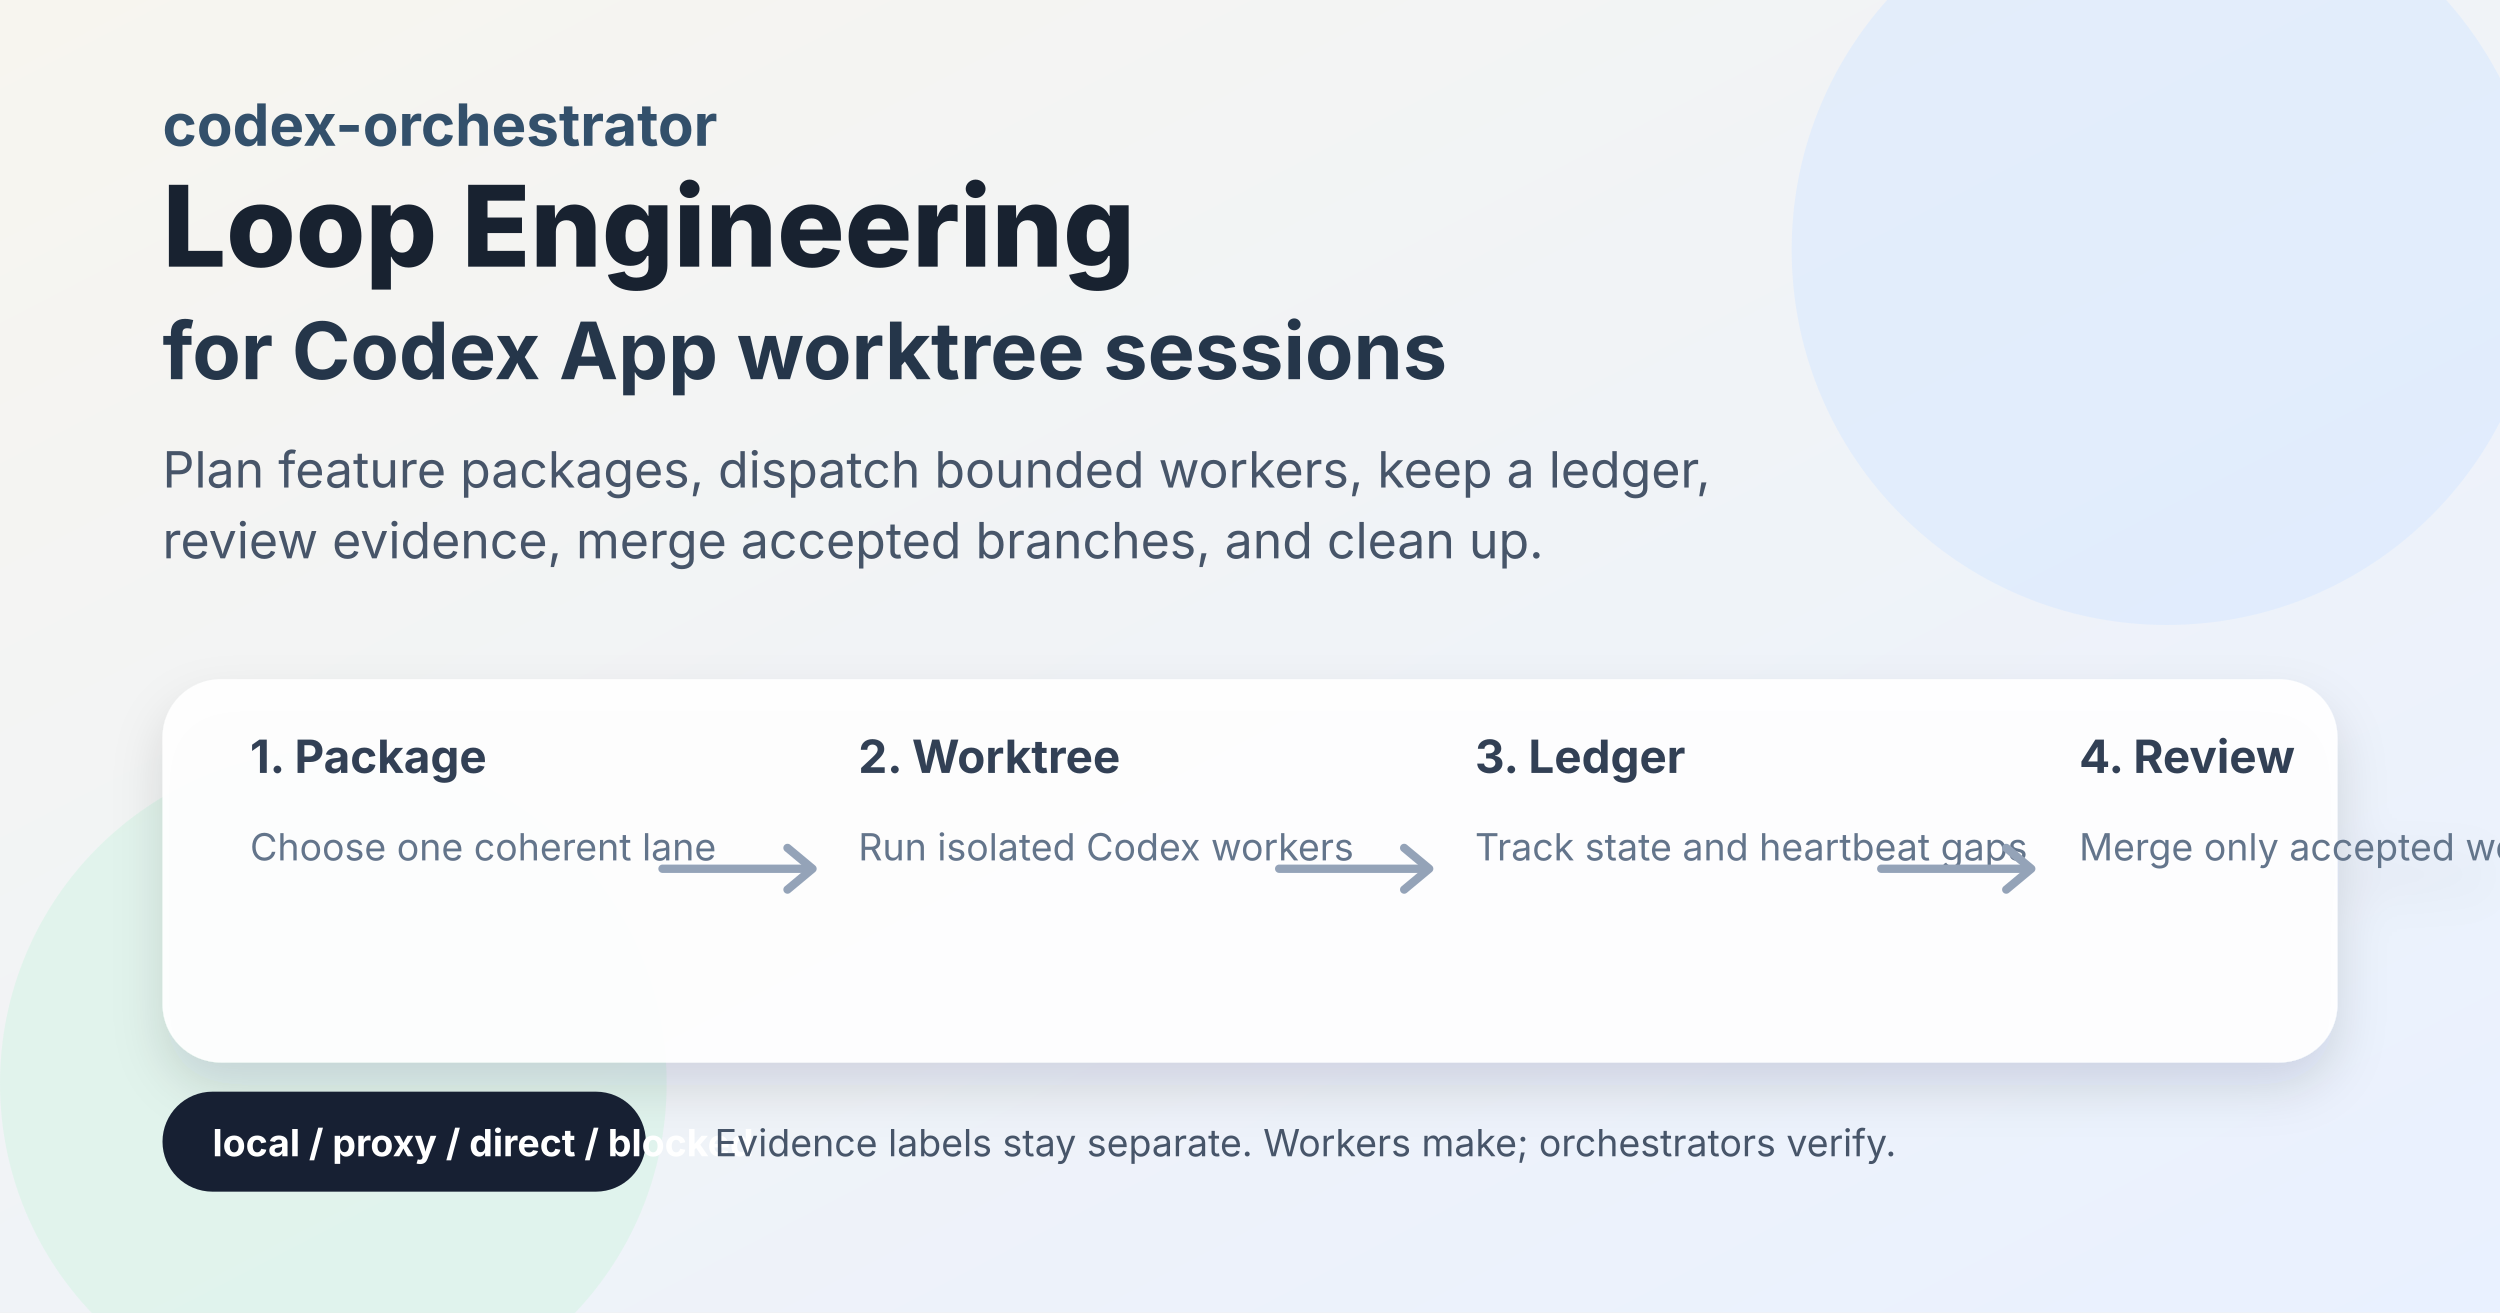
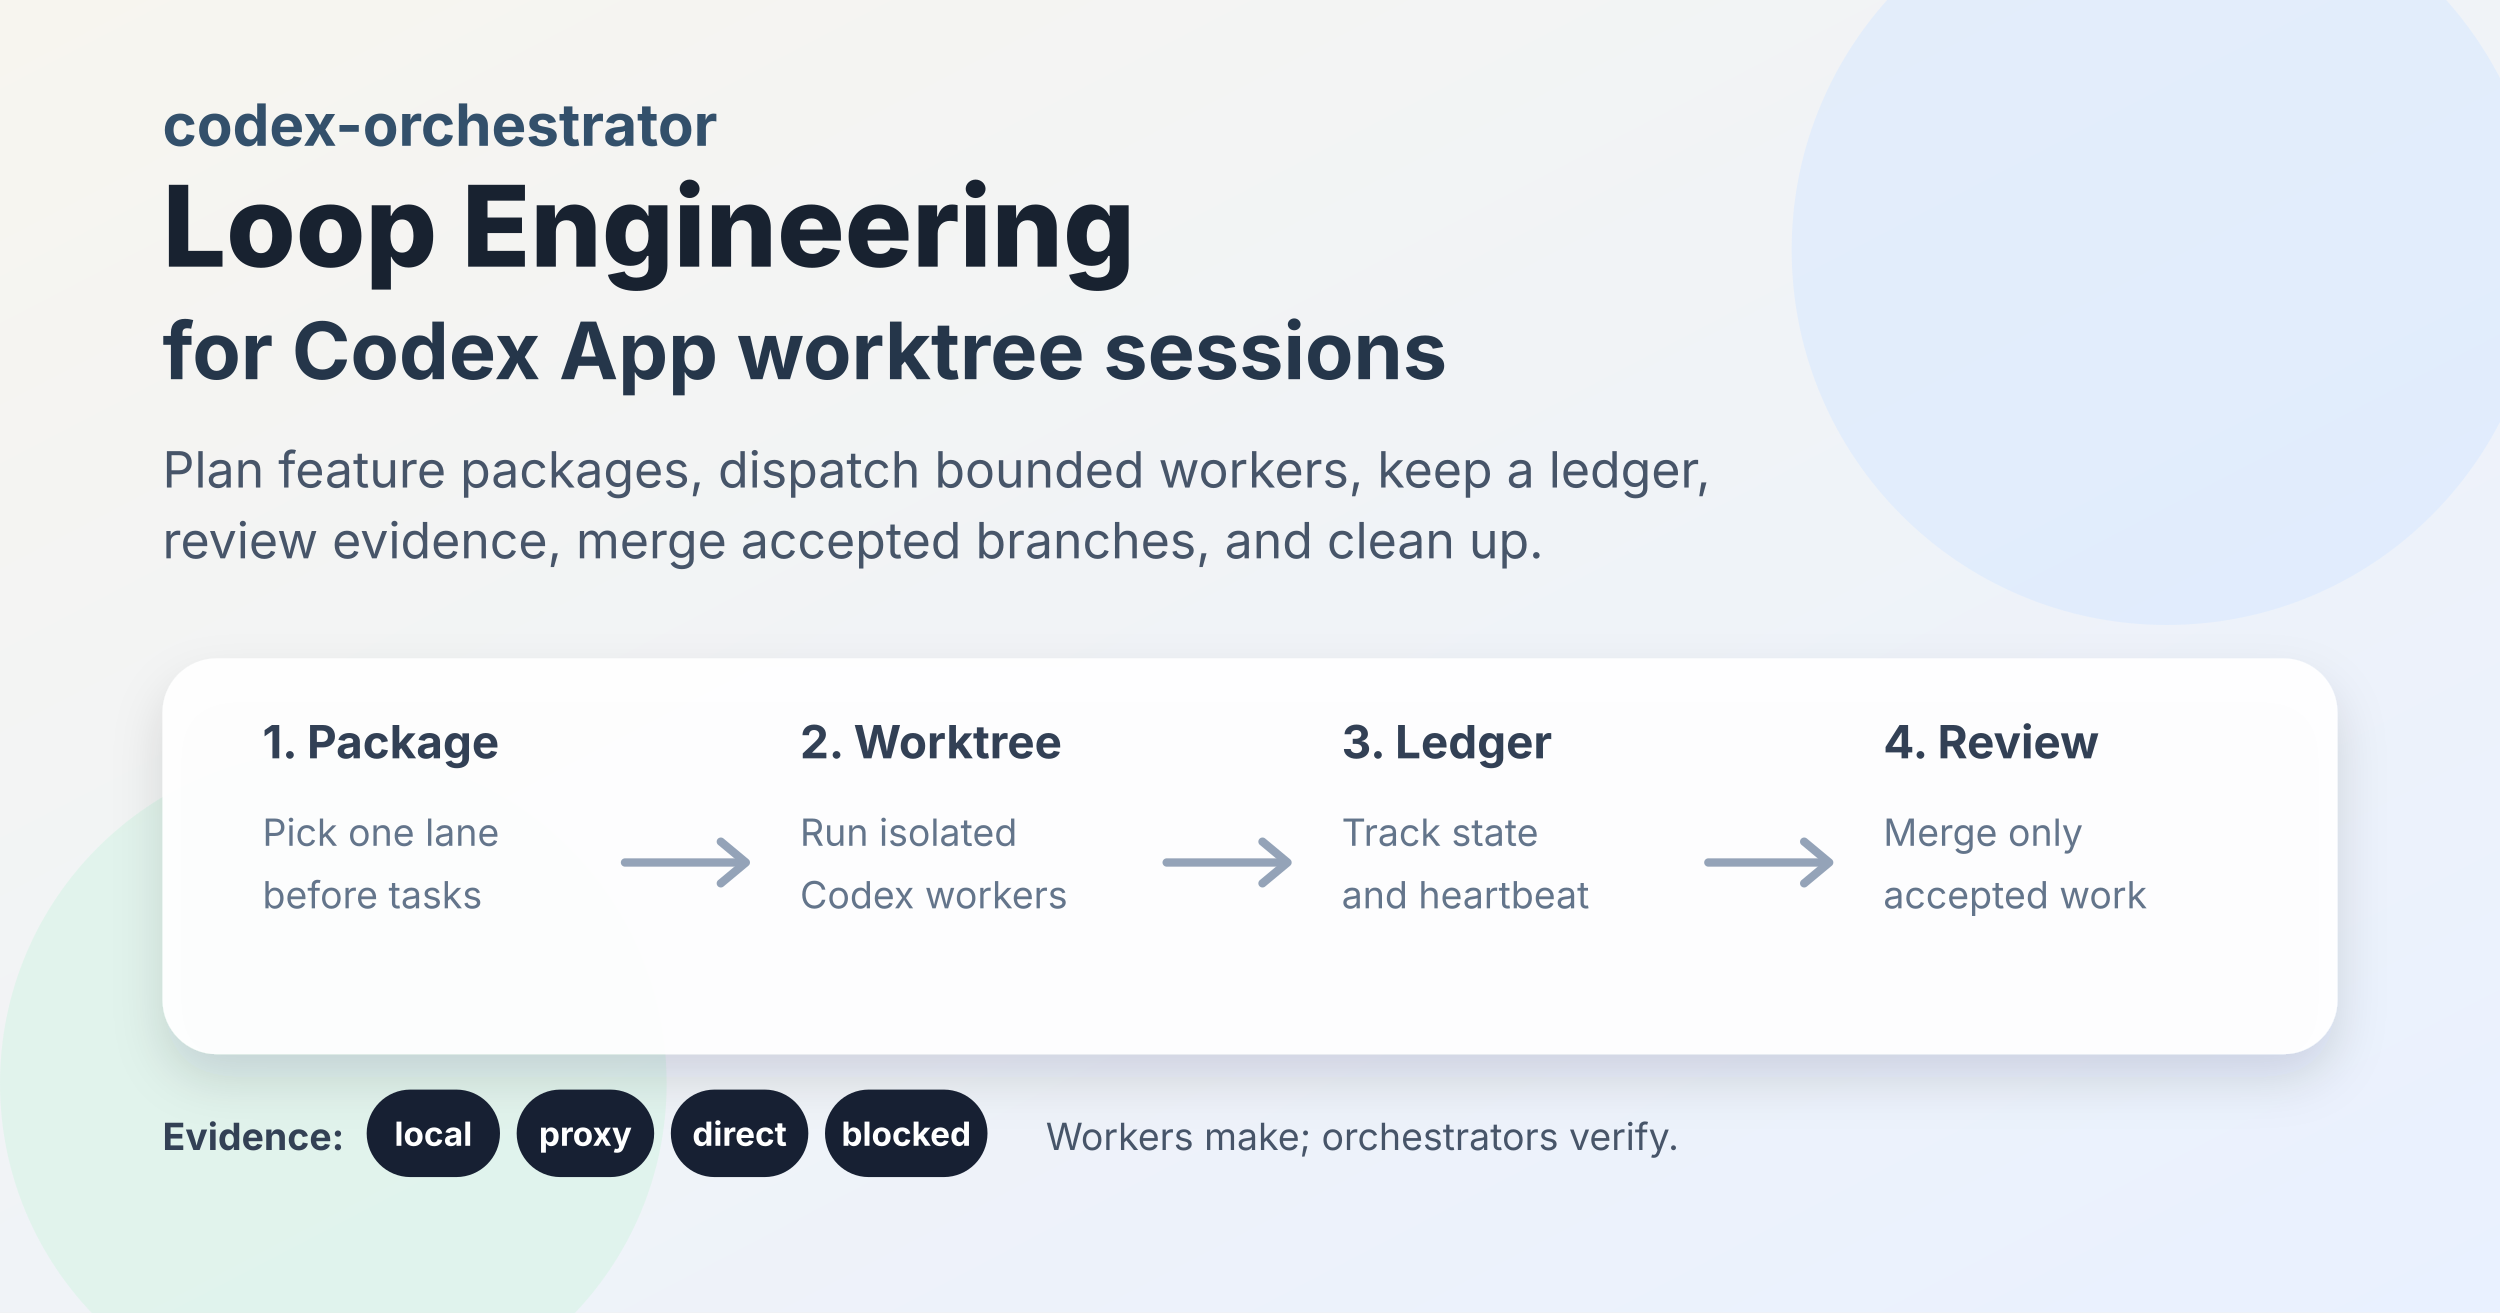
<svg xmlns="http://www.w3.org/2000/svg" width="1200" height="630" viewBox="0 0 1200 630" role="img" aria-labelledby="title desc">
  <defs>
    <linearGradient id="bg" x1="0" y1="0" x2="1" y2="1">
      <stop offset="0" stop-color="#f7f5ef" />
      <stop offset="1" stop-color="#e9f1ff" />
    </linearGradient>
    <filter id="shadow" x="-20%" y="-20%" width="140%" height="140%">
      <feDropShadow dx="0" dy="12" stdDeviation="12" flood-color="#132033" flood-opacity="0.14" />
    </filter>
  </defs>
  <rect width="1200" height="630" fill="url(#bg)" />
  <circle cx="1040" cy="120" r="180" fill="#d7e8ff" opacity="0.55" />
  <circle cx="160" cy="520" r="160" fill="#d9f3e7" opacity="0.65" />
  <g transform="translate(78 70)">
    <text x="0" y="0" font-family="Inter, ui-sans-serif, system-ui, -apple-system, BlinkMacSystemFont, Segoe UI, sans-serif" font-size="28" font-weight="700" fill="#33506b">codex-orchestrator</text>
    <text x="0" y="58" font-family="Inter, ui-sans-serif, system-ui, -apple-system, BlinkMacSystemFont, Segoe UI, sans-serif" font-size="54" font-weight="800" fill="#182230">Loop Engineering</text>
    <text x="0" y="112" font-family="Inter, ui-sans-serif, system-ui, -apple-system, BlinkMacSystemFont, Segoe UI, sans-serif" font-size="38" font-weight="700" fill="#25364a">for Codex App worktree sessions</text>
    <text x="0" y="164" font-family="Inter, ui-sans-serif, system-ui, -apple-system, BlinkMacSystemFont, Segoe UI, sans-serif" font-size="24" fill="#475569">Plan feature packages, dispatch bounded workers, keep a ledger,</text>
    <text x="0" y="198" font-family="Inter, ui-sans-serif, system-ui, -apple-system, BlinkMacSystemFont, Segoe UI, sans-serif" font-size="24" fill="#475569">review evidence, merge accepted branches, and clean up.</text>
  </g>
-   <g transform="translate(78 326)" filter="url(#shadow)">
-     <rect x="0" y="0" width="1044" height="184" rx="28" fill="#ffffff" opacity="0.92" />
-     <g transform="translate(42 45)">
-       <text x="0" y="0" font-family="Inter, ui-sans-serif, system-ui, -apple-system, BlinkMacSystemFont, Segoe UI, sans-serif" font-size="22" font-weight="700" fill="#334155">1. Package</text>
-       <text x="0" y="42" font-family="Inter, ui-sans-serif, system-ui, -apple-system, BlinkMacSystemFont, Segoe UI, sans-serif" font-size="18" fill="#64748b">Choose one coherent lane</text>
+   <g transform="translate(78 316)" filter="url(#shadow)">
+     <rect x="0" y="0" width="1044" height="190" rx="26" fill="#ffffff" opacity="0.94" />
+     <g transform="translate(48 48)">
+       <text x="0" y="0" font-family="Inter, ui-sans-serif, system-ui, -apple-system, BlinkMacSystemFont, Segoe UI, sans-serif" font-size="22" font-weight="750" fill="#334155">1. Package</text>
+       <text x="0" y="42" font-family="Inter, ui-sans-serif, system-ui, -apple-system, BlinkMacSystemFont, Segoe UI, sans-serif" font-size="18" fill="#64748b">Pick one lane</text>
+       <text x="0" y="72" font-family="Inter, ui-sans-serif, system-ui, -apple-system, BlinkMacSystemFont, Segoe UI, sans-serif" font-size="18" fill="#64748b">before tasks</text>
    </g>
-     <path d="M240 91h70" stroke="#94a3b8" stroke-width="4" stroke-linecap="round" />
-     <path d="M300 81l12 10-12 10" fill="none" stroke="#94a3b8" stroke-width="4" stroke-linecap="round" stroke-linejoin="round" />
-     <g transform="translate(334 45)">
-       <text x="0" y="0" font-family="Inter, ui-sans-serif, system-ui, -apple-system, BlinkMacSystemFont, Segoe UI, sans-serif" font-size="22" font-weight="700" fill="#334155">2. Worktree</text>
-       <text x="0" y="42" font-family="Inter, ui-sans-serif, system-ui, -apple-system, BlinkMacSystemFont, Segoe UI, sans-serif" font-size="18" fill="#64748b">Run isolated Codex workers</text>
+     <path d="M222 98h56" stroke="#94a3b8" stroke-width="4" stroke-linecap="round" />
+     <path d="M268 88l12 10-12 10" fill="none" stroke="#94a3b8" stroke-width="4" stroke-linecap="round" stroke-linejoin="round" />
+     <g transform="translate(306 48)">
+       <text x="0" y="0" font-family="Inter, ui-sans-serif, system-ui, -apple-system, BlinkMacSystemFont, Segoe UI, sans-serif" font-size="22" font-weight="750" fill="#334155">2. Worktree</text>
+       <text x="0" y="42" font-family="Inter, ui-sans-serif, system-ui, -apple-system, BlinkMacSystemFont, Segoe UI, sans-serif" font-size="18" fill="#64748b">Run isolated</text>
+       <text x="0" y="72" font-family="Inter, ui-sans-serif, system-ui, -apple-system, BlinkMacSystemFont, Segoe UI, sans-serif" font-size="18" fill="#64748b">Codex workers</text>
    </g>
-     <path d="M536 91h70" stroke="#94a3b8" stroke-width="4" stroke-linecap="round" />
-     <path d="M596 81l12 10-12 10" fill="none" stroke="#94a3b8" stroke-width="4" stroke-linecap="round" stroke-linejoin="round" />
-     <g transform="translate(630 45)">
-       <text x="0" y="0" font-family="Inter, ui-sans-serif, system-ui, -apple-system, BlinkMacSystemFont, Segoe UI, sans-serif" font-size="22" font-weight="700" fill="#334155">3. Ledger</text>
-       <text x="0" y="42" font-family="Inter, ui-sans-serif, system-ui, -apple-system, BlinkMacSystemFont, Segoe UI, sans-serif" font-size="18" fill="#64748b">Track state and heartbeat gaps</text>
+     <path d="M482 98h56" stroke="#94a3b8" stroke-width="4" stroke-linecap="round" />
+     <path d="M528 88l12 10-12 10" fill="none" stroke="#94a3b8" stroke-width="4" stroke-linecap="round" stroke-linejoin="round" />
+     <g transform="translate(566 48)">
+       <text x="0" y="0" font-family="Inter, ui-sans-serif, system-ui, -apple-system, BlinkMacSystemFont, Segoe UI, sans-serif" font-size="22" font-weight="750" fill="#334155">3. Ledger</text>
+       <text x="0" y="42" font-family="Inter, ui-sans-serif, system-ui, -apple-system, BlinkMacSystemFont, Segoe UI, sans-serif" font-size="18" fill="#64748b">Track state</text>
+       <text x="0" y="72" font-family="Inter, ui-sans-serif, system-ui, -apple-system, BlinkMacSystemFont, Segoe UI, sans-serif" font-size="18" fill="#64748b">and heartbeat</text>
    </g>
-     <path d="M825 91h70" stroke="#94a3b8" stroke-width="4" stroke-linecap="round" />
-     <path d="M885 81l12 10-12 10" fill="none" stroke="#94a3b8" stroke-width="4" stroke-linecap="round" stroke-linejoin="round" />
-     <g transform="translate(920 45)">
-       <text x="0" y="0" font-family="Inter, ui-sans-serif, system-ui, -apple-system, BlinkMacSystemFont, Segoe UI, sans-serif" font-size="22" font-weight="700" fill="#334155">4. Review</text>
-       <text x="0" y="42" font-family="Inter, ui-sans-serif, system-ui, -apple-system, BlinkMacSystemFont, Segoe UI, sans-serif" font-size="18" fill="#64748b">Merge only accepted work</text>
+     <path d="M742 98h56" stroke="#94a3b8" stroke-width="4" stroke-linecap="round" />
+     <path d="M788 88l12 10-12 10" fill="none" stroke="#94a3b8" stroke-width="4" stroke-linecap="round" stroke-linejoin="round" />
+     <g transform="translate(826 48)">
+       <text x="0" y="0" font-family="Inter, ui-sans-serif, system-ui, -apple-system, BlinkMacSystemFont, Segoe UI, sans-serif" font-size="22" font-weight="750" fill="#334155">4. Review</text>
+       <text x="0" y="42" font-family="Inter, ui-sans-serif, system-ui, -apple-system, BlinkMacSystemFont, Segoe UI, sans-serif" font-size="18" fill="#64748b">Merge only</text>
+       <text x="0" y="72" font-family="Inter, ui-sans-serif, system-ui, -apple-system, BlinkMacSystemFont, Segoe UI, sans-serif" font-size="18" fill="#64748b">accepted work</text>
    </g>
  </g>
  <g transform="translate(78 552)">
-     <rect x="0" y="-28" width="232" height="48" rx="24" fill="#172033" />
-     <text x="24" y="3" font-family="Inter, ui-sans-serif, system-ui, -apple-system, BlinkMacSystemFont, Segoe UI, sans-serif" font-size="18" font-weight="700" fill="#ffffff">local / proxy / direct / blocked</text>
-     <text x="265" y="3" font-family="Inter, ui-sans-serif, system-ui, -apple-system, BlinkMacSystemFont, Segoe UI, sans-serif" font-size="18" fill="#475569">Evidence labels stay separate. Workers make; orchestrators verify.</text>
+     <text x="0" y="0" font-family="Inter, ui-sans-serif, system-ui, -apple-system, BlinkMacSystemFont, Segoe UI, sans-serif" font-size="18" font-weight="700" fill="#334155">Evidence:</text>
+     <rect x="98" y="-29" width="64" height="42" rx="21" fill="#172033" />
+     <text x="130" y="-2" text-anchor="middle" font-family="Inter, ui-sans-serif, system-ui, -apple-system, BlinkMacSystemFont, Segoe UI, sans-serif" font-size="16" font-weight="700" fill="#ffffff">local</text>
+     <rect x="170" y="-29" width="66" height="42" rx="21" fill="#172033" />
+     <text x="203" y="-2" text-anchor="middle" font-family="Inter, ui-sans-serif, system-ui, -apple-system, BlinkMacSystemFont, Segoe UI, sans-serif" font-size="16" font-weight="700" fill="#ffffff">proxy</text>
+     <rect x="244" y="-29" width="66" height="42" rx="21" fill="#172033" />
+     <text x="277" y="-2" text-anchor="middle" font-family="Inter, ui-sans-serif, system-ui, -apple-system, BlinkMacSystemFont, Segoe UI, sans-serif" font-size="16" font-weight="700" fill="#ffffff">direct</text>
+     <rect x="318" y="-29" width="78" height="42" rx="21" fill="#172033" />
+     <text x="357" y="-2" text-anchor="middle" font-family="Inter, ui-sans-serif, system-ui, -apple-system, BlinkMacSystemFont, Segoe UI, sans-serif" font-size="16" font-weight="700" fill="#ffffff">blocked</text>
+     <text x="424" y="0" font-family="Inter, ui-sans-serif, system-ui, -apple-system, BlinkMacSystemFont, Segoe UI, sans-serif" font-size="18" fill="#475569">Workers make; orchestrators verify.</text>
  </g>
</svg>
